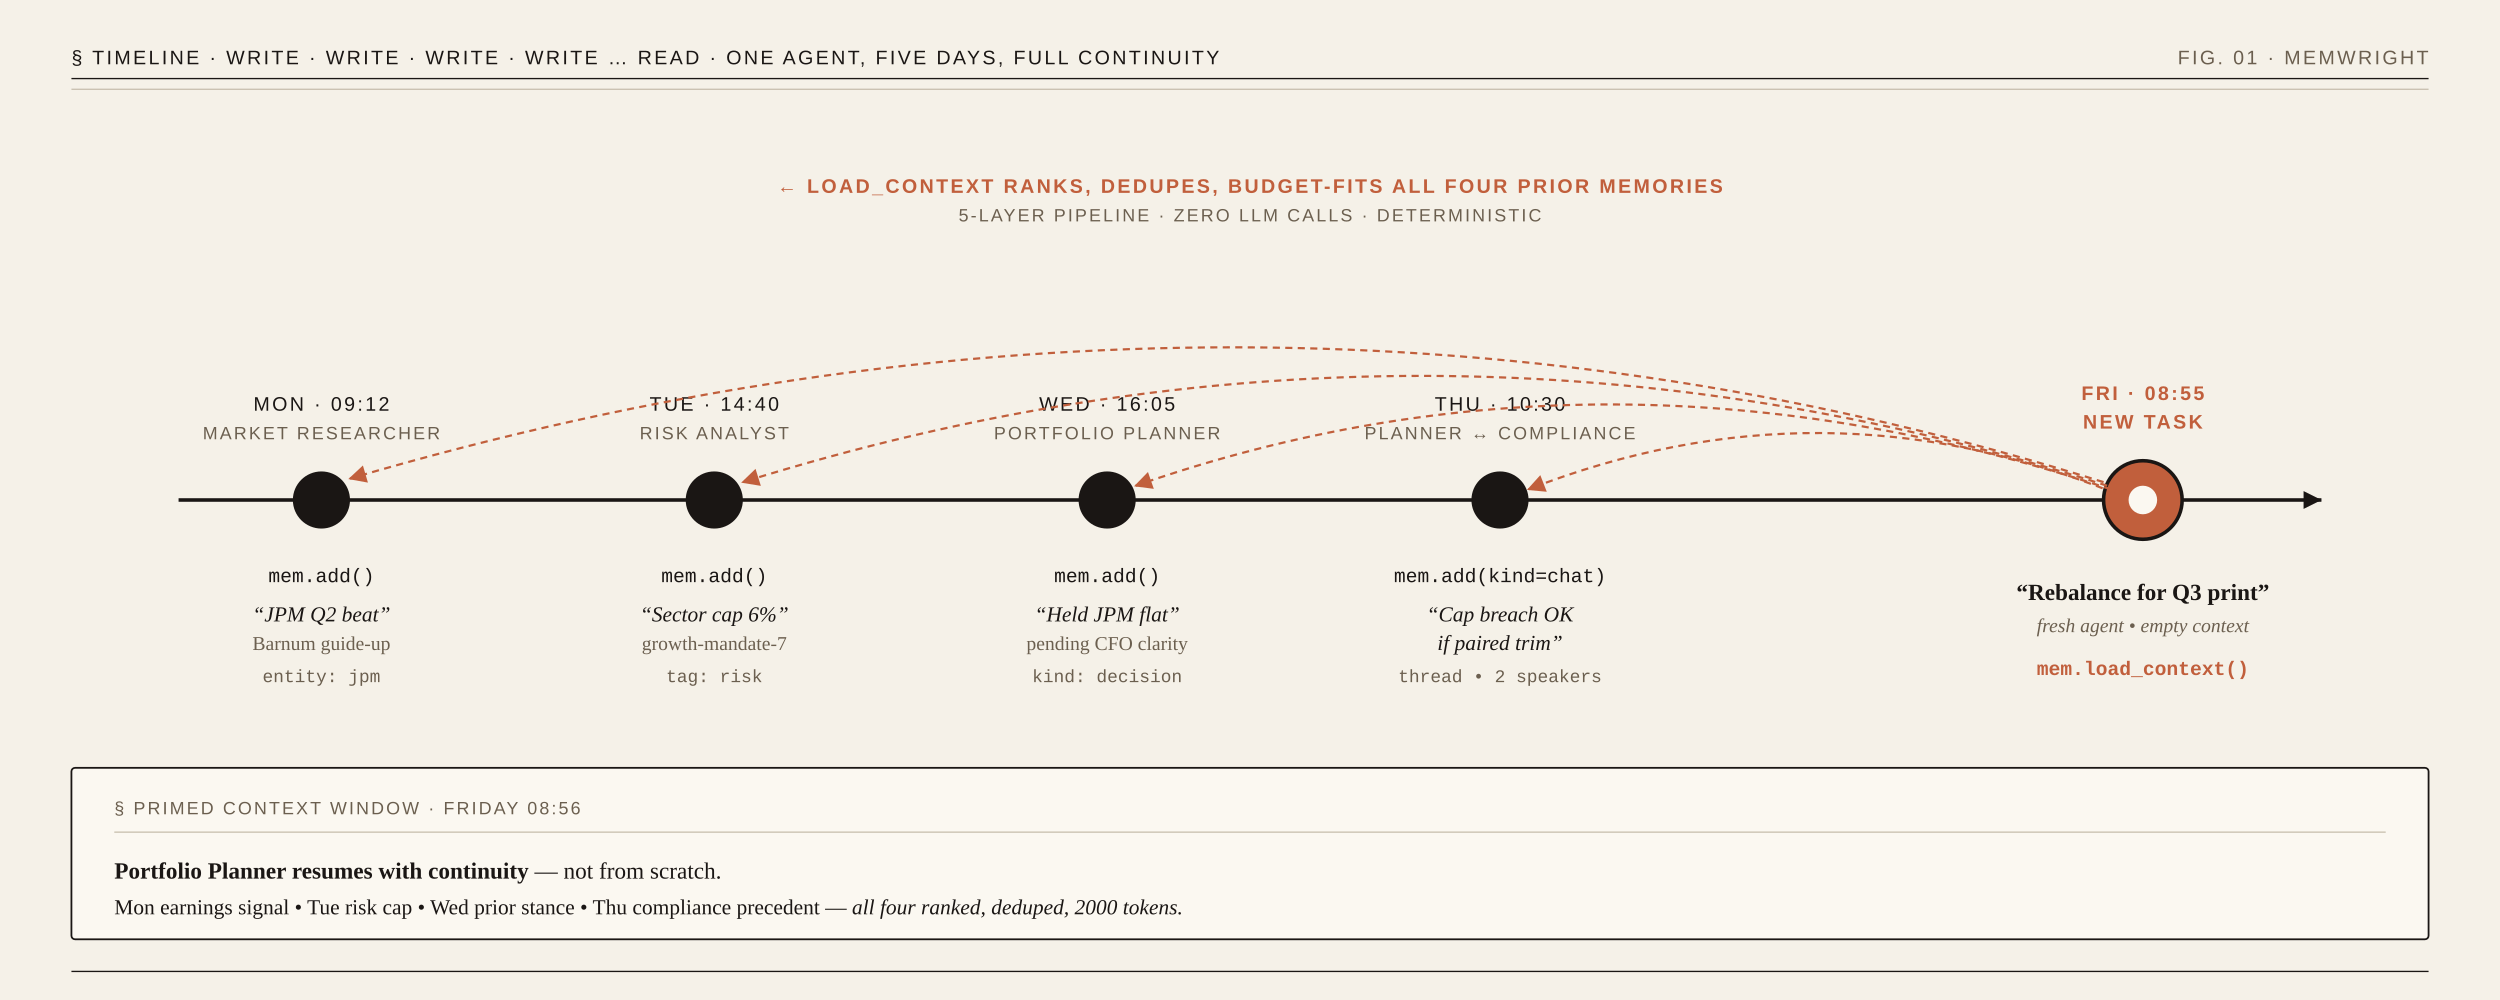
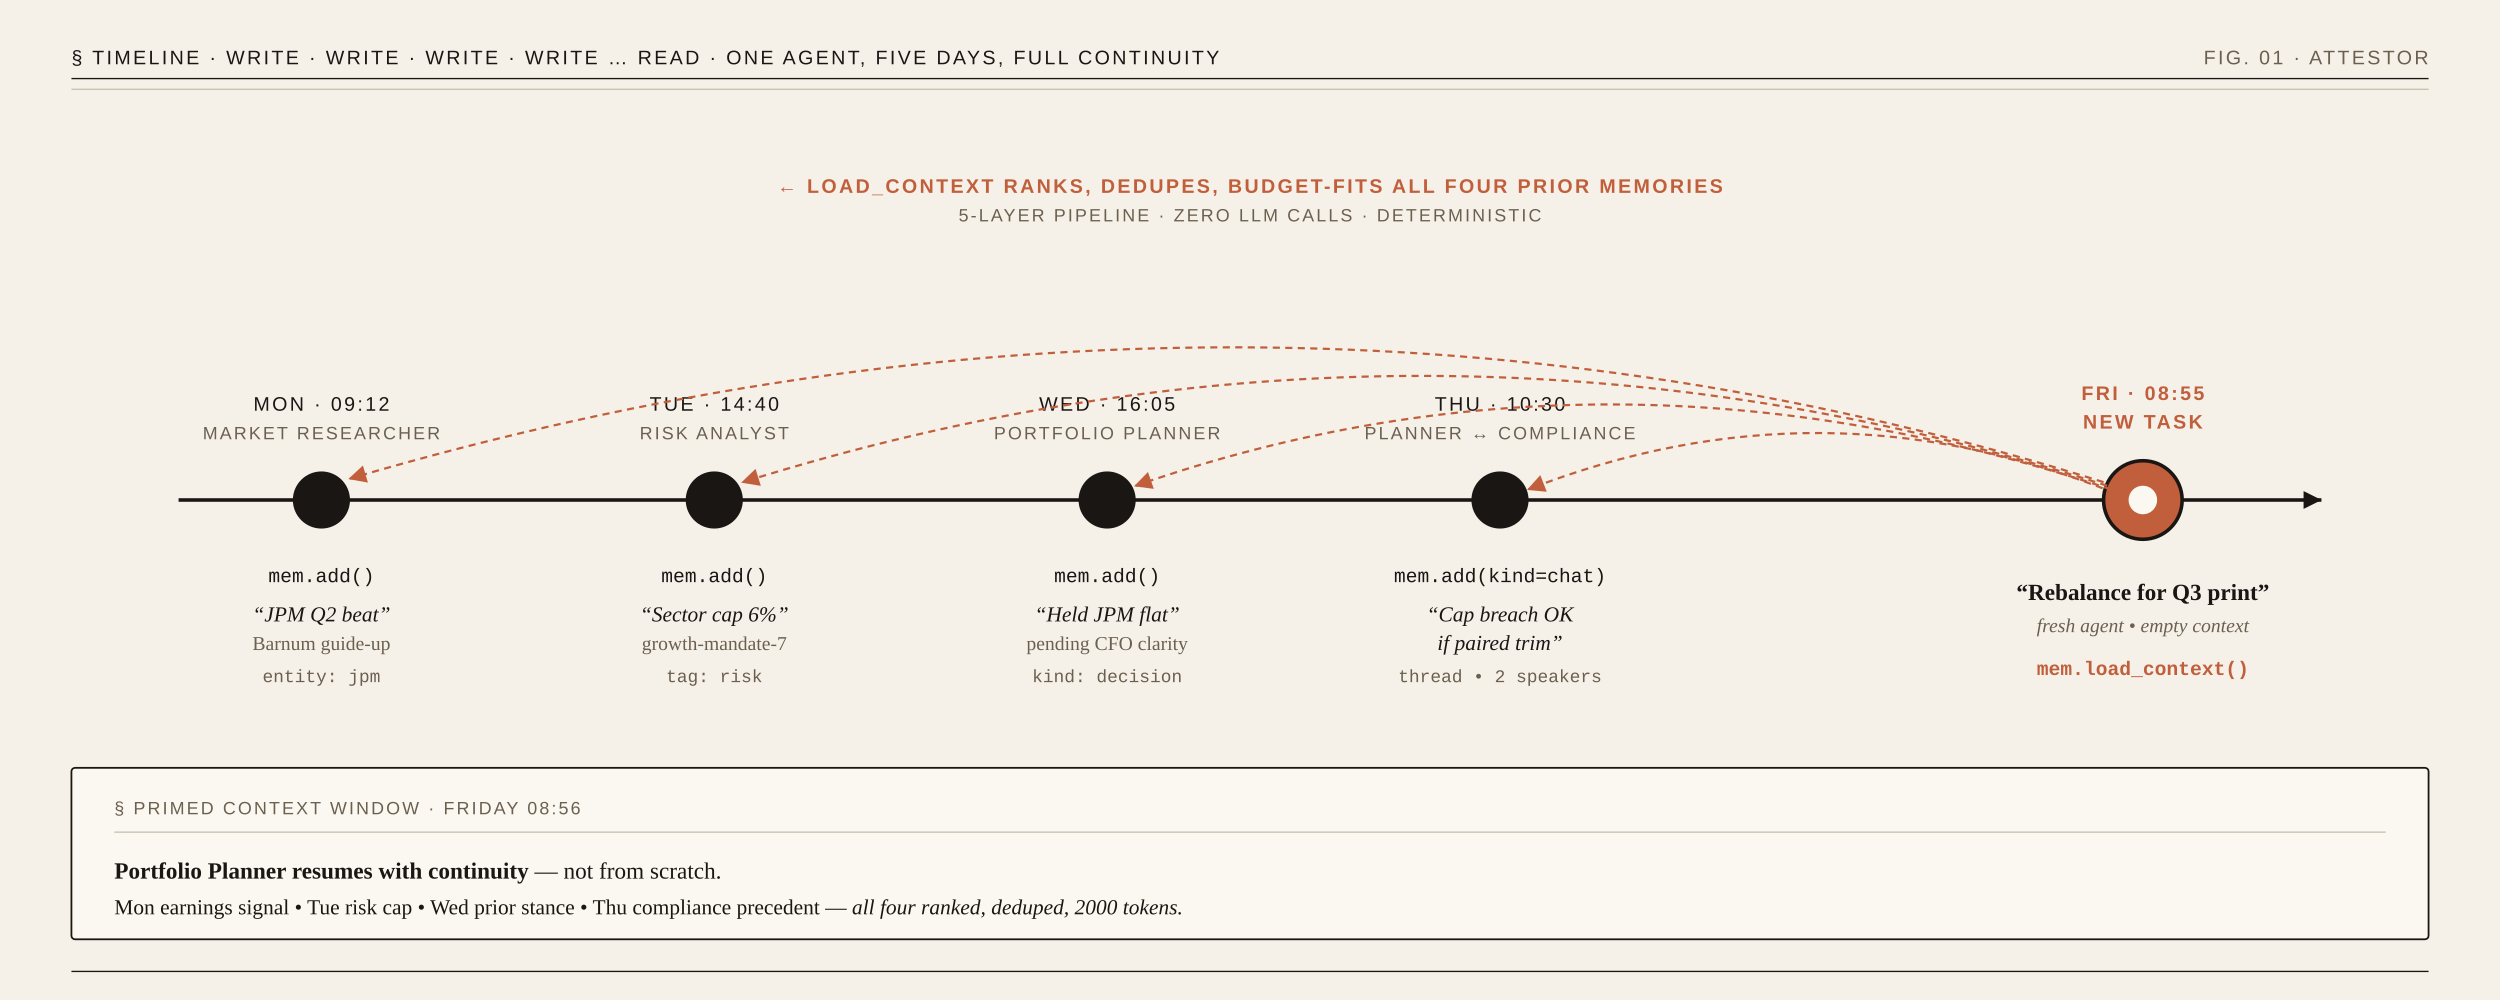
<svg xmlns="http://www.w3.org/2000/svg" viewBox="0 0 1400 560" font-family="Georgia, 'Times New Roman', serif">
  <defs>
    <marker id="arr" viewBox="0 0 10 10" refX="9" refY="5" markerWidth="8" markerHeight="8" orient="auto-start-reverse">
      <path d="M0,0 L10,5 L0,10 z" fill="#C15F3C" />
    </marker>
    <style>
      .bg { fill: #F5F1E8; }
      .ink { fill: #1A1614; }
      .muted { fill: #6B5F4F; }
      .accent { fill: #C15F3C; }
      .paper { fill: #FBF8F1; stroke: #1A1614; stroke-width: 1; }
      .rule { stroke: #1A1614; stroke-width: 0.75; }
      .hair { stroke: #C9C0B0; stroke-width: 0.75; }
      .axis { stroke: #1A1614; stroke-width: 2; }
      .recall { stroke: #C15F3C; stroke-width: 1.25; stroke-dasharray: 4 3; fill: none; }
      .mono { font-family: 'Menlo', 'Consolas', 'Courier New', monospace; }
      .sans { font-family: 'Helvetica Neue', 'Arial', sans-serif; letter-spacing: 0.12em; }
    </style>
  </defs>
  <rect class="bg" width="1400" height="560" />
  <line class="rule" x1="40" y1="44" x2="1360" y2="44" />
  <line class="hair" x1="40" y1="50" x2="1360" y2="50" />
  <text class="ink sans" x="40" y="36" font-size="11">§ TIMELINE · WRITE · WRITE · WRITE · WRITE … READ · ONE AGENT, FIVE DAYS, FULL CONTINUITY</text>
-   <text class="muted sans" x="1360" y="36" font-size="11" text-anchor="end">FIG. 01 · MEMWRIGHT</text>
+   <text class="muted sans" x="1360" y="36" font-size="11" text-anchor="end">FIG. 01 · ATTESTOR</text>
  <line class="axis" x1="100" y1="280" x2="1300" y2="280" />
  <polygon points="1300,280 1290,275 1290,285" fill="#1A1614" />
  <circle cx="180" cy="280" r="16" fill="#1A1614" />
  <text class="ink sans" x="180" y="230" font-size="11" text-anchor="middle">MON · 09:12</text>
  <text class="muted sans" x="180" y="246" font-size="10" text-anchor="middle">MARKET RESEARCHER</text>
  <text class="ink mono" x="180" y="326" font-size="11" text-anchor="middle">mem.add()</text>
  <text class="ink" x="180" y="348" font-size="12" text-anchor="middle" font-style="italic">“JPM Q2 beat”</text>
  <text class="muted" x="180" y="364" font-size="11" text-anchor="middle">Barnum guide-up</text>
  <text class="muted mono" x="180" y="382" font-size="10" text-anchor="middle">entity: jpm</text>
  <circle cx="400" cy="280" r="16" fill="#1A1614" />
  <text class="ink sans" x="400" y="230" font-size="11" text-anchor="middle">TUE · 14:40</text>
  <text class="muted sans" x="400" y="246" font-size="10" text-anchor="middle">RISK ANALYST</text>
  <text class="ink mono" x="400" y="326" font-size="11" text-anchor="middle">mem.add()</text>
  <text class="ink" x="400" y="348" font-size="12" text-anchor="middle" font-style="italic">“Sector cap 6%”</text>
  <text class="muted" x="400" y="364" font-size="11" text-anchor="middle">growth-mandate-7</text>
  <text class="muted mono" x="400" y="382" font-size="10" text-anchor="middle">tag: risk</text>
  <circle cx="620" cy="280" r="16" fill="#1A1614" />
  <text class="ink sans" x="620" y="230" font-size="11" text-anchor="middle">WED · 16:05</text>
  <text class="muted sans" x="620" y="246" font-size="10" text-anchor="middle">PORTFOLIO PLANNER</text>
  <text class="ink mono" x="620" y="326" font-size="11" text-anchor="middle">mem.add()</text>
  <text class="ink" x="620" y="348" font-size="12" text-anchor="middle" font-style="italic">“Held JPM flat”</text>
  <text class="muted" x="620" y="364" font-size="11" text-anchor="middle">pending CFO clarity</text>
  <text class="muted mono" x="620" y="382" font-size="10" text-anchor="middle">kind: decision</text>
  <circle cx="840" cy="280" r="16" fill="#1A1614" />
  <text class="ink sans" x="840" y="230" font-size="11" text-anchor="middle">THU · 10:30</text>
  <text class="muted sans" x="840" y="246" font-size="10" text-anchor="middle">PLANNER ↔ COMPLIANCE</text>
  <text class="ink mono" x="840" y="326" font-size="11" text-anchor="middle">mem.add(kind=chat)</text>
  <text class="ink" x="840" y="348" font-size="12" text-anchor="middle" font-style="italic">“Cap breach OK</text>
  <text class="ink" x="840" y="364" font-size="12" text-anchor="middle" font-style="italic">if paired trim”</text>
  <text class="muted mono" x="840" y="382" font-size="10" text-anchor="middle">thread • 2 speakers</text>
  <circle cx="1200" cy="280" r="22" fill="#C15F3C" stroke="#1A1614" stroke-width="2" />
  <circle cx="1200" cy="280" r="8" fill="#FBF8F1" />
  <text class="accent sans" x="1200" y="224" font-size="11" text-anchor="middle" font-weight="700">FRI · 08:55</text>
  <text class="accent sans" x="1200" y="240" font-size="11" text-anchor="middle" font-weight="700">NEW TASK</text>
  <text class="ink" x="1200" y="336" font-size="13" text-anchor="middle" font-weight="700">“Rebalance for Q3 print”</text>
  <text class="muted" x="1200" y="354" font-size="11" text-anchor="middle" font-style="italic">fresh agent • empty context</text>
  <text class="accent mono" x="1200" y="378" font-size="11" text-anchor="middle" font-weight="700">mem.load_context()</text>
  <path class="recall" d="M 1178,270 Q 700,120 196,268" marker-end="url(#arr)" />
  <path class="recall" d="M 1180,272 Q 800,150 416,270" marker-end="url(#arr)" />
  <path class="recall" d="M 1182,274 Q 900,180 636,272" marker-end="url(#arr)" />
  <path class="recall" d="M 1184,276 Q 1020,210 856,274" marker-end="url(#arr)" />
  <text class="accent sans" x="700" y="108" font-size="11" text-anchor="middle" font-weight="700">← LOAD_CONTEXT RANKS, DEDUPES, BUDGET-FITS ALL FOUR PRIOR MEMORIES</text>
  <text class="muted sans" x="700" y="124" font-size="10" text-anchor="middle">5-LAYER PIPELINE · ZERO LLM CALLS · DETERMINISTIC</text>
  <g transform="translate(40,430)">
    <rect class="paper" width="1320" height="96" rx="2" />
    <text class="muted sans" x="24" y="26" font-size="10">§ PRIMED CONTEXT WINDOW · FRIDAY 08:56</text>
    <line class="hair" x1="24" y1="36" x2="1296" y2="36" />
    <text class="ink" x="24" y="62" font-size="13">
      <tspan font-weight="700">Portfolio Planner resumes with continuity</tspan> — not from scratch.</text>
    <text class="ink" x="24" y="82" font-size="12">Mon earnings signal • Tue risk cap • Wed prior stance • Thu compliance precedent — <tspan font-style="italic">all four ranked, deduped, 2000 tokens.</tspan>
    </text>
  </g>
  <line class="rule" x1="40" y1="544" x2="1360" y2="544" />
</svg>
